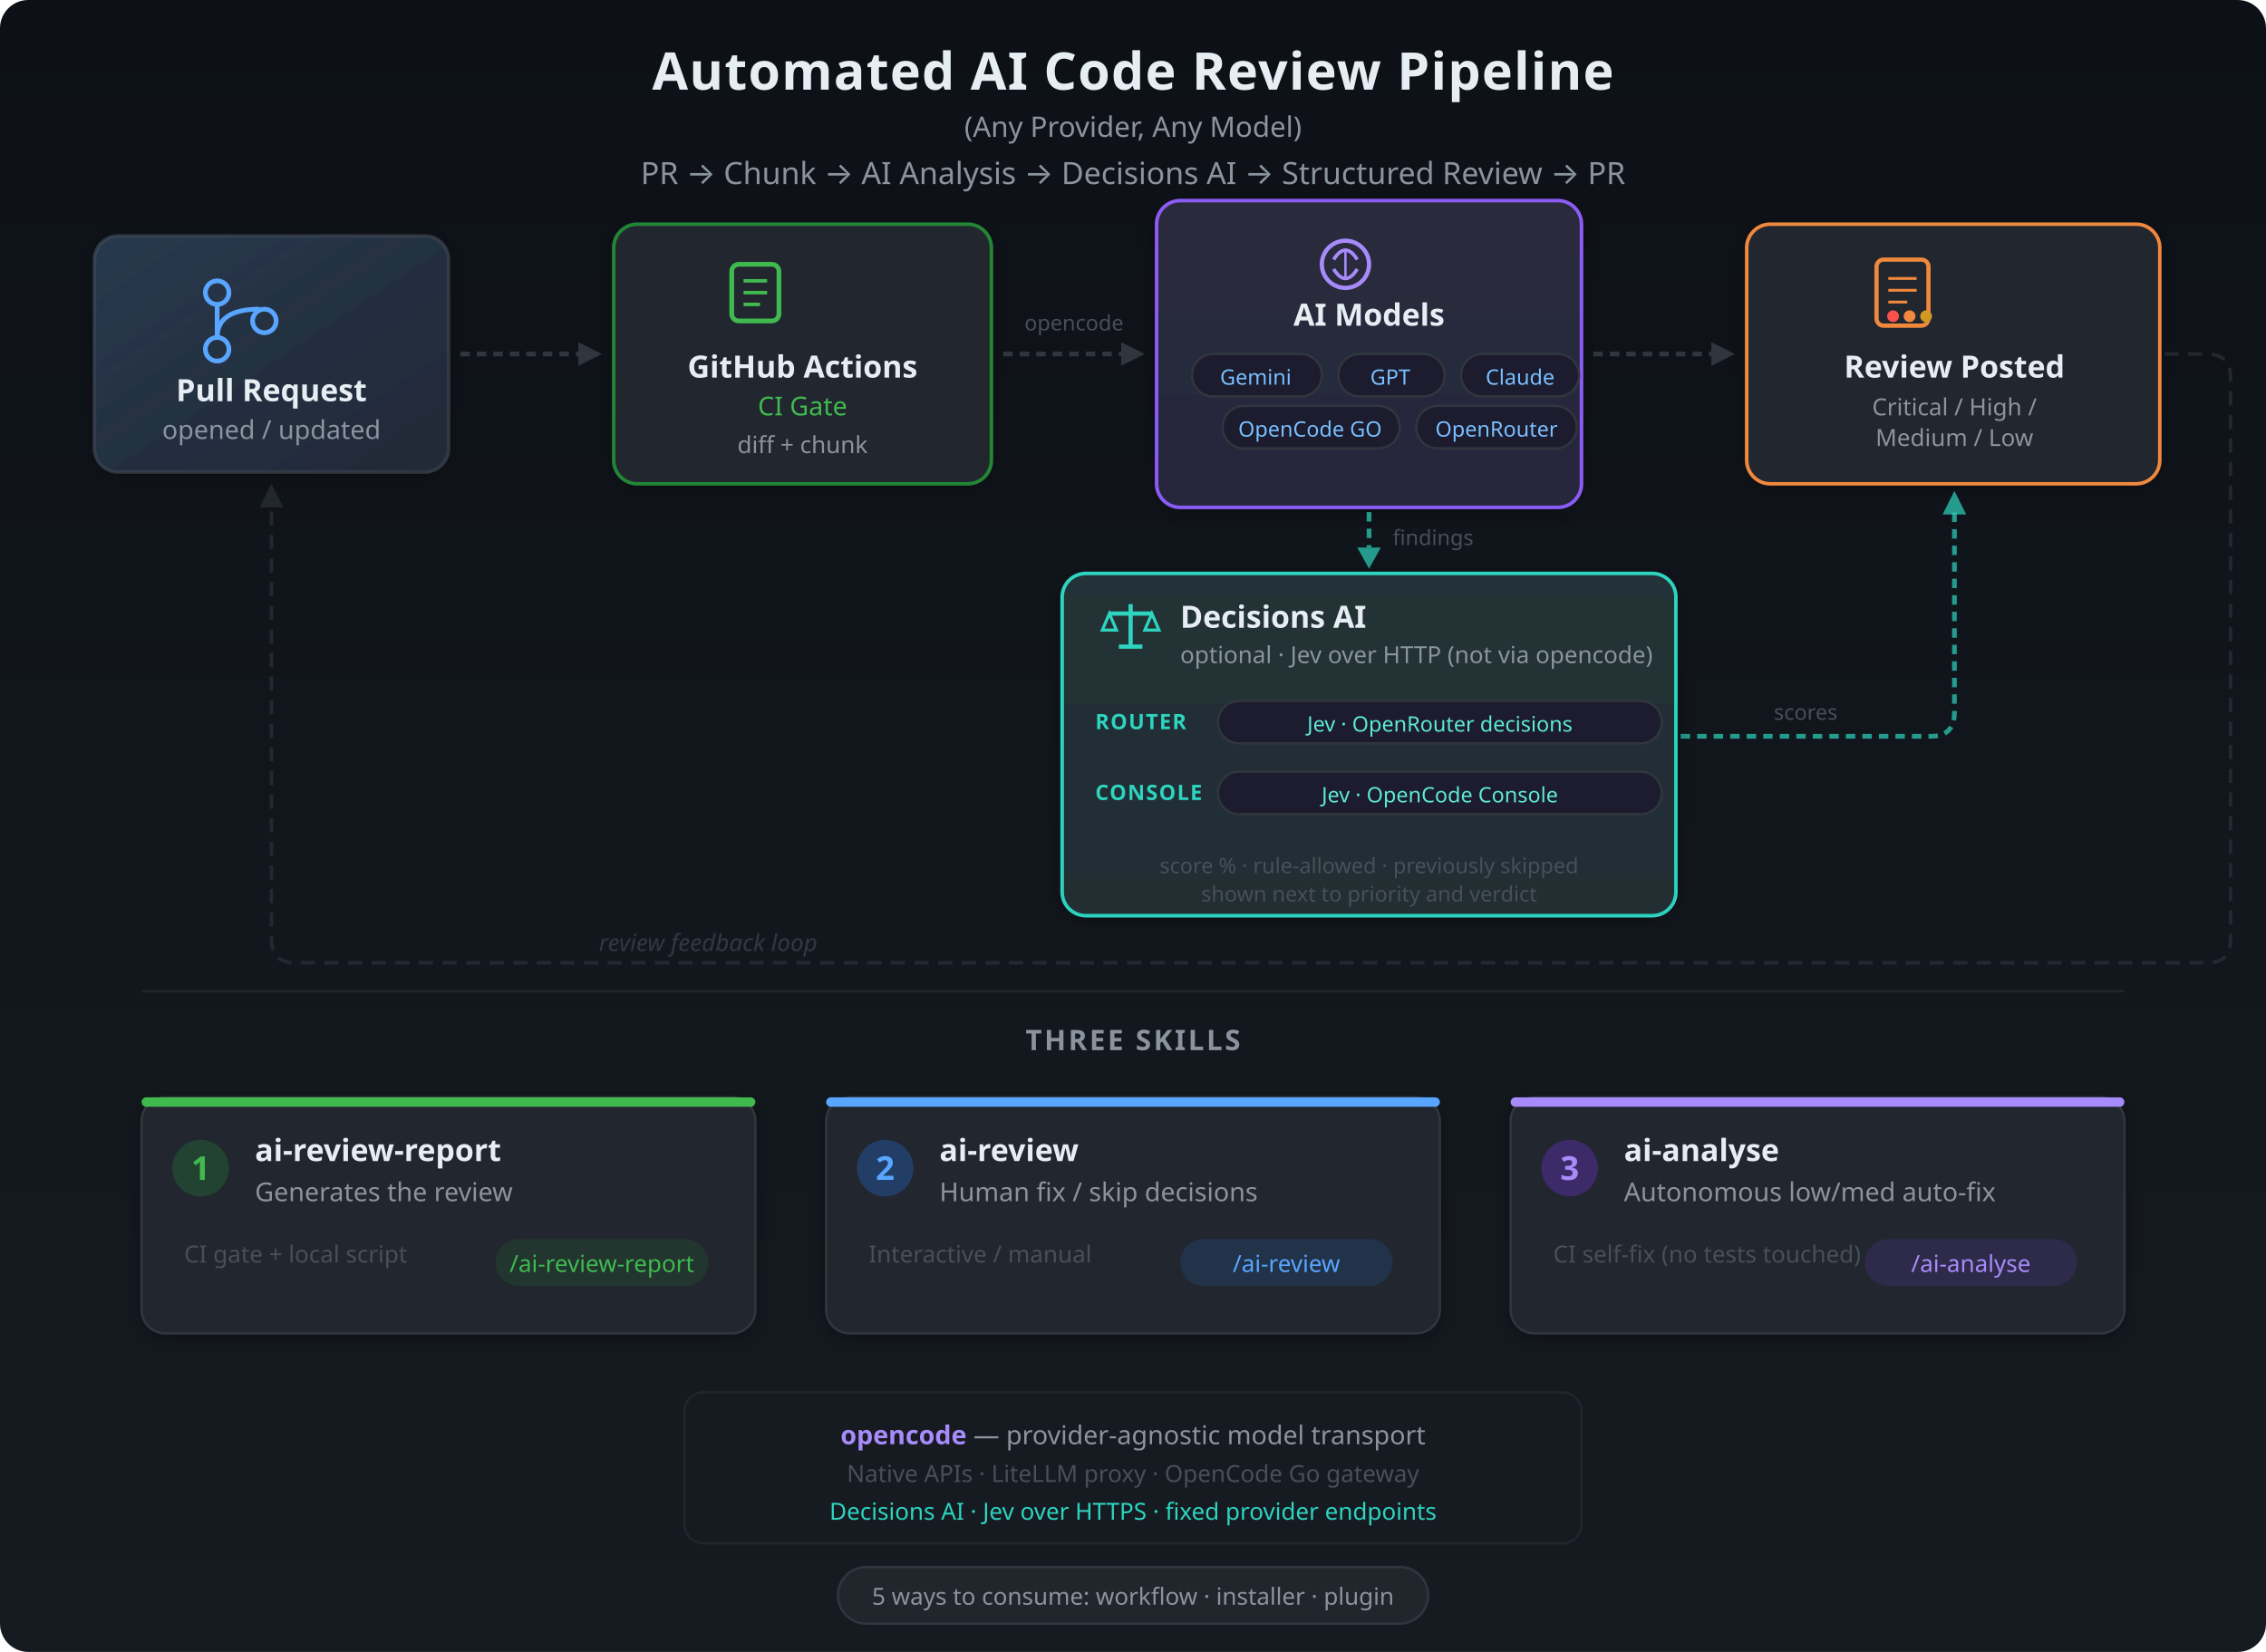
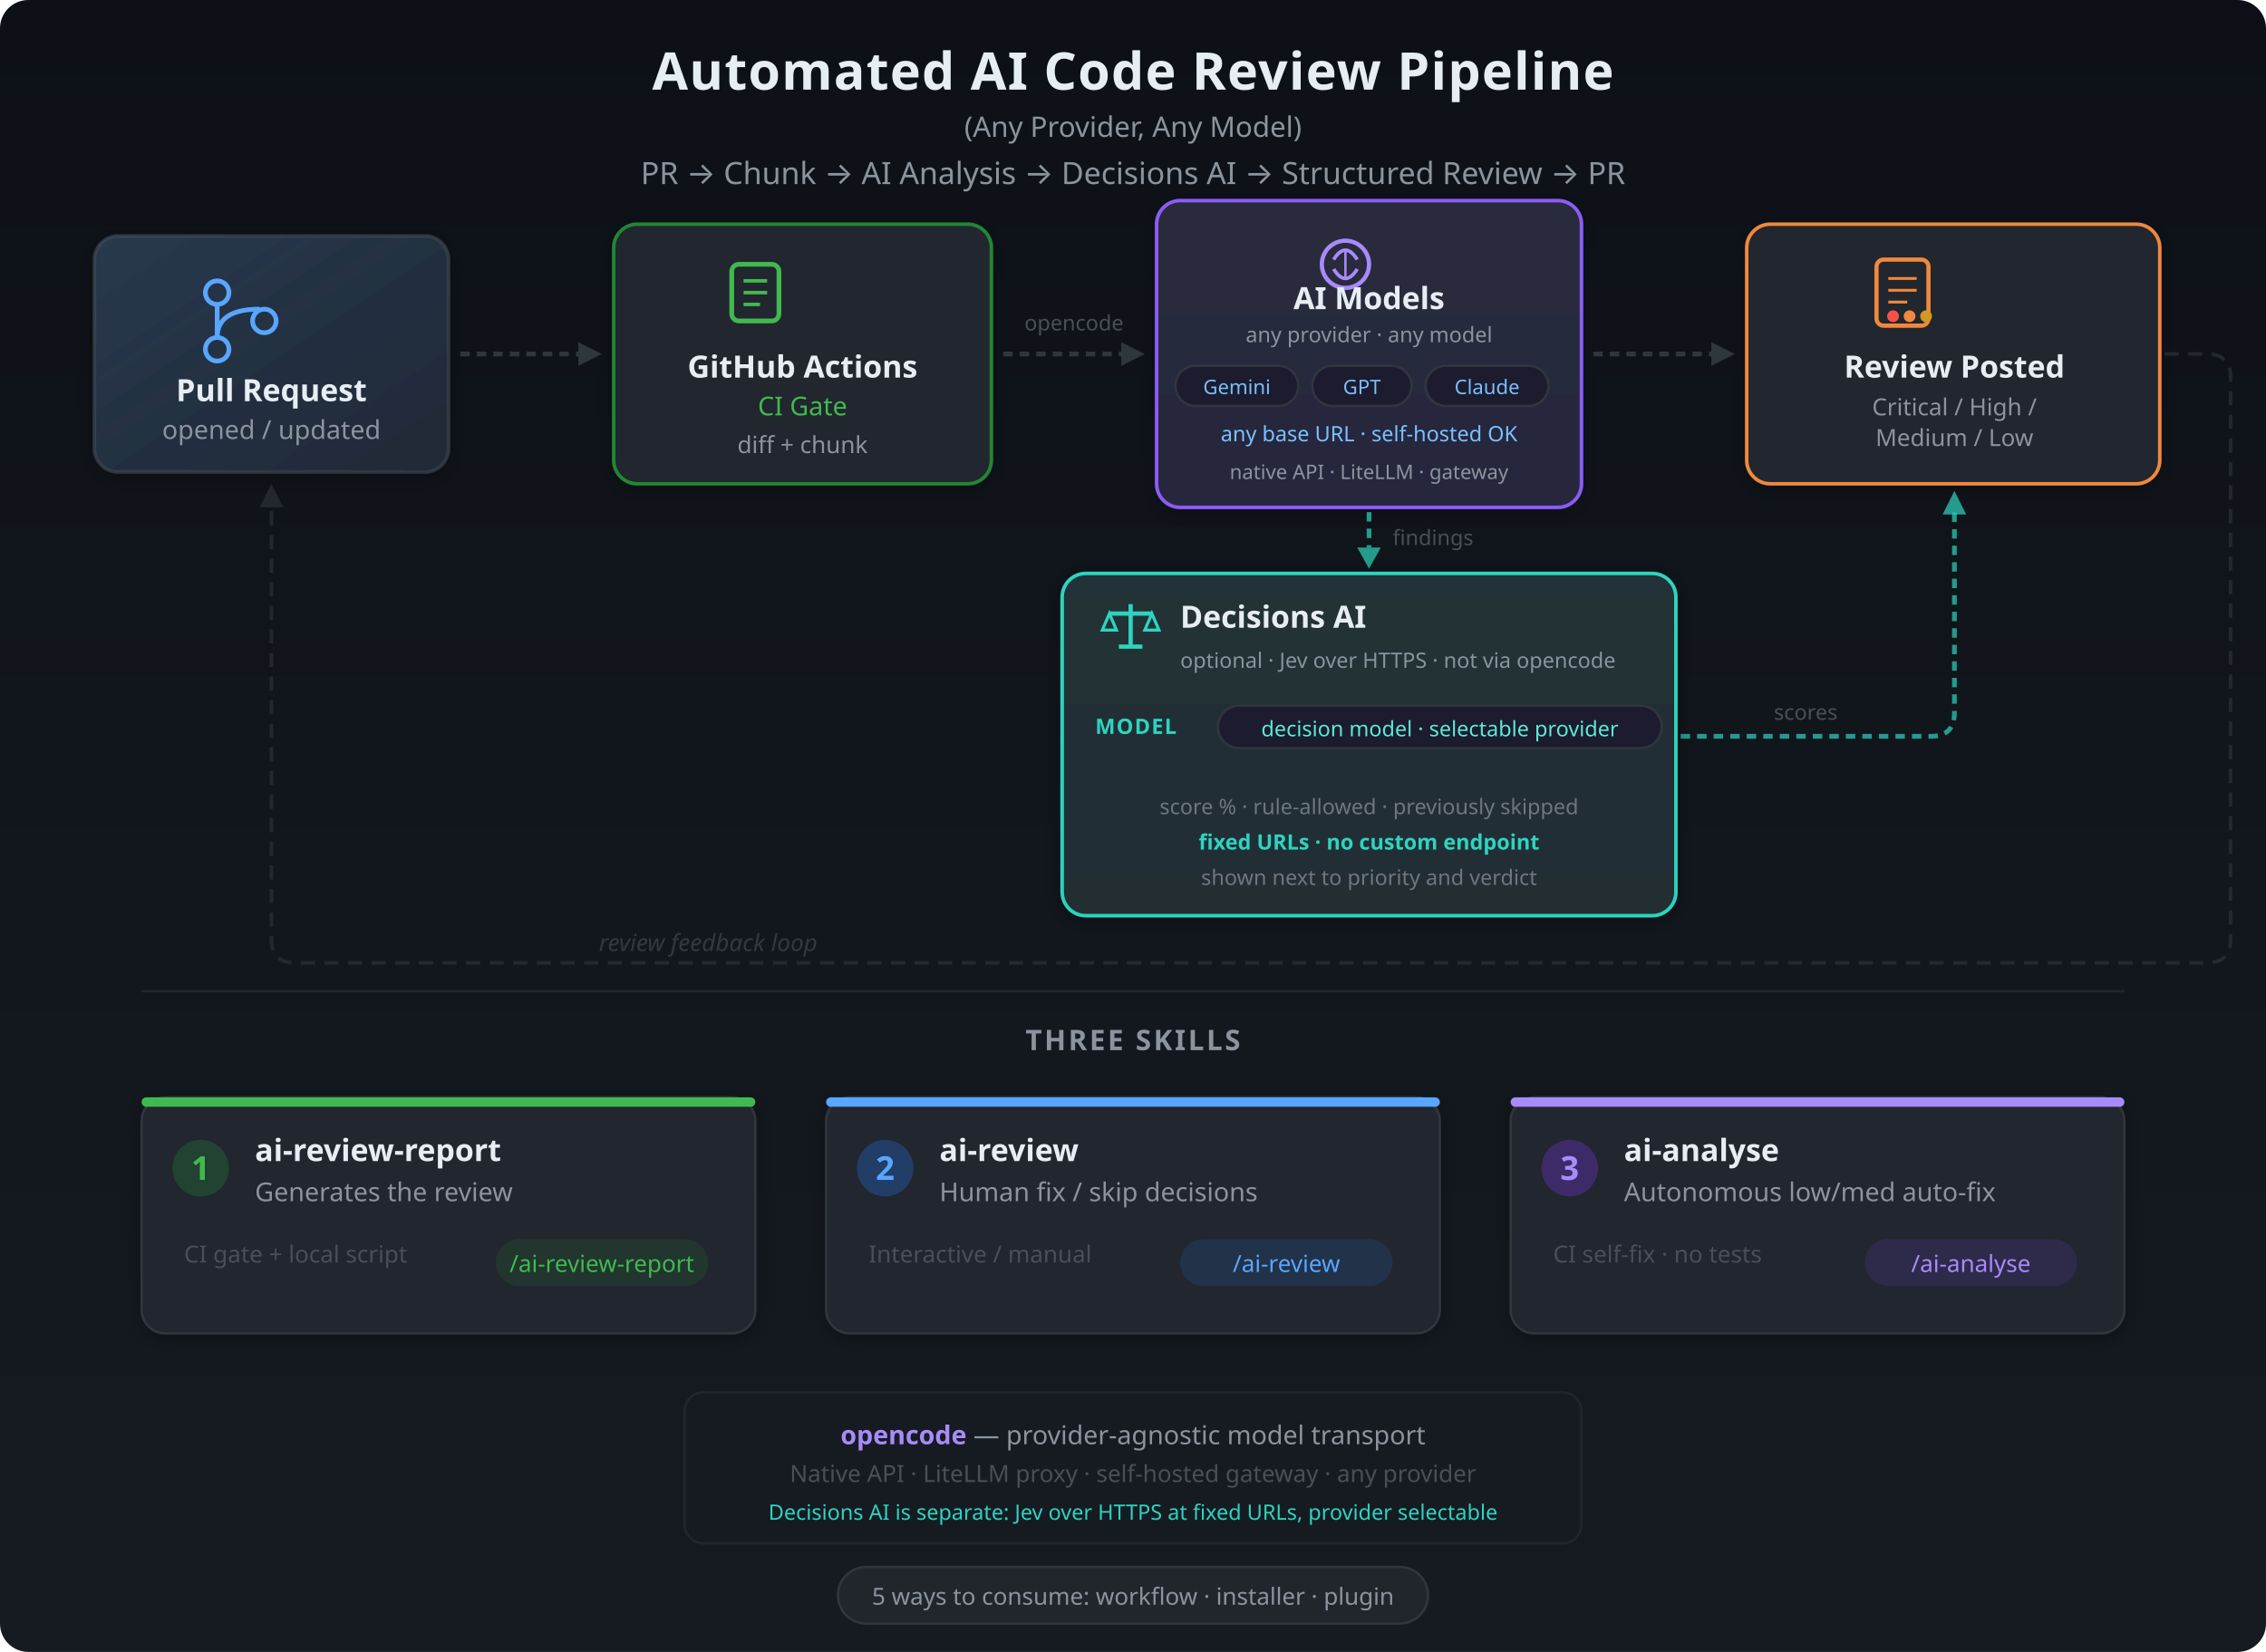
<svg xmlns="http://www.w3.org/2000/svg" viewBox="0 0 960 700" font-family="'Segoe UI', system-ui, -apple-system, sans-serif">
  <defs>
    <linearGradient id="bg" x1="0" y1="0" x2="0" y2="1">
      <stop offset="0%" stop-color="#0d1117" />
      <stop offset="100%" stop-color="#161b22" />
    </linearGradient>
    <linearGradient id="glow-blue" x1="0" y1="0" x2="1" y2="1">
      <stop offset="0%" stop-color="#58a6ff" stop-opacity="0.15" />
      <stop offset="100%" stop-color="#1f6feb" stop-opacity="0.05" />
    </linearGradient>
    <linearGradient id="gate-grad" x1="0" y1="0" x2="0" y2="1">
      <stop offset="0%" stop-color="#238636" />
      <stop offset="100%" stop-color="#1a7f37" />
    </linearGradient>
    <linearGradient id="ai-grad" x1="0" y1="0" x2="0" y2="1">
      <stop offset="0%" stop-color="#8b5cf6" />
      <stop offset="100%" stop-color="#7c3aed" />
    </linearGradient>
    <linearGradient id="decisions-grad" x1="0" y1="0" x2="0" y2="1">
      <stop offset="0%" stop-color="#2dd4bf" />
      <stop offset="100%" stop-color="#0d9488" />
    </linearGradient>
    <linearGradient id="review-grad" x1="0" y1="0" x2="0" y2="1">
      <stop offset="0%" stop-color="#f0883e" />
      <stop offset="100%" stop-color="#d29922" />
    </linearGradient>
    <filter id="shadow" x="-5%" y="-5%" width="110%" height="120%">
      <feDropShadow dx="0" dy="2" stdDeviation="4" flood-color="#000" flood-opacity="0.3" />
    </filter>
    <filter id="glow">
      <feGaussianBlur stdDeviation="3" result="blur" />
      <feMerge>
        <feMergeNode in="blur" />
        <feMergeNode in="SourceGraphic" />
      </feMerge>
    </filter>
  </defs>
  <rect width="960" height="700" fill="url(#bg)" rx="12" />
  <text x="480" y="38" text-anchor="middle" fill="#e6edf3" font-size="22" font-weight="700" letter-spacing="0.5">Automated AI Code Review Pipeline</text>
  <text x="480" y="58" text-anchor="middle" fill="#8b949e" font-size="12">(Any Provider, Any Model)</text>
  <text x="480" y="78" text-anchor="middle" fill="#8b949e" font-size="13">PR  →  Chunk  →  AI Analysis  →  Decisions AI  →  Structured Review  →  PR</text>
  <g filter="url(#shadow)">
    <rect x="40" y="100" width="150" height="100" rx="10" fill="#21262d" stroke="#30363d" stroke-width="1.5" />
    <rect x="40" y="100" width="150" height="100" rx="10" fill="url(#glow-blue)" />
    <g transform="translate(82, 118)">
      <circle cx="10" cy="6" r="5" fill="none" stroke="#58a6ff" stroke-width="2" />
      <circle cx="10" cy="30" r="5" fill="none" stroke="#58a6ff" stroke-width="2" />
      <circle cx="30" cy="18" r="5" fill="none" stroke="#58a6ff" stroke-width="2" />
      <line x1="10" y1="11" x2="10" y2="25" stroke="#58a6ff" stroke-width="2" />
      <path d="M28 13 Q10 13 10 25" fill="none" stroke="#58a6ff" stroke-width="2" />
    </g>
    <text x="115" y="170" text-anchor="middle" fill="#e6edf3" font-size="13" font-weight="600">Pull Request</text>
    <text x="115" y="186" text-anchor="middle" fill="#8b949e" font-size="11">opened / updated</text>
  </g>
  <g>
    <line x1="195" y1="150" x2="245" y2="150" stroke="#30363d" stroke-width="2" stroke-dasharray="4,3" />
    <polygon points="245,145 255,150 245,155" fill="#30363d" />
  </g>
  <g filter="url(#shadow)">
    <rect x="260" y="95" width="160" height="110" rx="10" fill="#21262d" stroke="#238636" stroke-width="1.5" />
    <g transform="translate(310, 112)">
      <rect x="0" y="0" width="20" height="24" rx="3" fill="none" stroke="#3fb950" stroke-width="2" />
      <line x1="5" y1="7" x2="15" y2="7" stroke="#3fb950" stroke-width="1.5" />
      <line x1="5" y1="12" x2="15" y2="12" stroke="#3fb950" stroke-width="1.5" />
      <line x1="5" y1="17" x2="12" y2="17" stroke="#3fb950" stroke-width="1.5" />
    </g>
    <text x="340" y="160" text-anchor="middle" fill="#e6edf3" font-size="13" font-weight="600">GitHub Actions</text>
    <text x="340" y="176" text-anchor="middle" fill="#3fb950" font-size="11" font-weight="500">CI Gate</text>
    <text x="340" y="192" text-anchor="middle" fill="#8b949e" font-size="10">diff + chunk</text>
  </g>
  <g>
    <line x1="425" y1="150" x2="475" y2="150" stroke="#30363d" stroke-width="2" stroke-dasharray="4,3" />
    <polygon points="475,145 485,150 475,155" fill="#30363d" />
    <text x="455" y="140" text-anchor="middle" fill="#484f58" font-size="9">opencode</text>
  </g>
  <g filter="url(#shadow)">
    <rect x="490" y="85" width="180" height="130" rx="10" fill="#21262d" stroke="#8b5cf6" stroke-width="1.5" />
    <rect x="490" y="85" width="180" height="130" rx="10" fill="url(#ai-grad)" opacity="0.08" />
    <g transform="translate(555, 100)">
      <circle cx="15" cy="12" r="10" fill="none" stroke="#a78bfa" stroke-width="1.8" />
      <path d="M10 10 Q15 2 20 10" fill="none" stroke="#a78bfa" stroke-width="1.5" />
      <path d="M10 14 Q15 22 20 14" fill="none" stroke="#a78bfa" stroke-width="1.5" />
      <line x1="15" y1="6" x2="15" y2="18" stroke="#a78bfa" stroke-width="1" />
    </g>
-     <text x="580" y="138" text-anchor="middle" fill="#e6edf3" font-size="13" font-weight="600">AI Models</text>
-     <g transform="translate(505, 150)">
-       <rect x="0" y="0" width="55" height="18" rx="9" fill="#1a1a2e" stroke="#30363d" stroke-width="1" />
-       <text x="27" y="13" text-anchor="middle" fill="#79c0ff" font-size="9">Gemini</text>
-       <rect x="62" y="0" width="45" height="18" rx="9" fill="#1a1a2e" stroke="#30363d" stroke-width="1" />
-       <text x="84" y="13" text-anchor="middle" fill="#79c0ff" font-size="9">GPT</text>
-       <rect x="114" y="0" width="50" height="18" rx="9" fill="#1a1a2e" stroke="#30363d" stroke-width="1" />
-       <text x="139" y="13" text-anchor="middle" fill="#79c0ff" font-size="9">Claude</text>
-     </g>
-     <g transform="translate(518, 172)">
-       <rect x="0" y="0" width="75" height="18" rx="9" fill="#1a1a2e" stroke="#30363d" stroke-width="1" />
-       <text x="37" y="13" text-anchor="middle" fill="#79c0ff" font-size="9">OpenCode GO</text>
-       <rect x="82" y="0" width="68" height="18" rx="9" fill="#1a1a2e" stroke="#30363d" stroke-width="1" />
-       <text x="116" y="13" text-anchor="middle" fill="#79c0ff" font-size="9">OpenRouter</text>
-     </g>
+     <text x="580" y="131" text-anchor="middle" fill="#e6edf3" font-size="13" font-weight="600">AI Models</text>
+     <text x="580" y="145" text-anchor="middle" fill="#8b949e" font-size="9">any provider · any model</text>
+     <g transform="translate(498, 155)">
+       <rect x="0" y="0" width="52" height="17" rx="8.5" fill="#1a1a2e" stroke="#30363d" stroke-width="1" />
+       <text x="26" y="12" text-anchor="middle" fill="#79c0ff" font-size="8.5">Gemini</text>
+       <rect x="58" y="0" width="42" height="17" rx="8.5" fill="#1a1a2e" stroke="#30363d" stroke-width="1" />
+       <text x="79" y="12" text-anchor="middle" fill="#79c0ff" font-size="8.5">GPT</text>
+       <rect x="106" y="0" width="52" height="17" rx="8.5" fill="#1a1a2e" stroke="#30363d" stroke-width="1" />
+       <text x="132" y="12" text-anchor="middle" fill="#79c0ff" font-size="8.5">Claude</text>
+     </g>
+     <text x="580" y="187" text-anchor="middle" fill="#79c0ff" font-size="9">any base URL · self-hosted OK</text>
+     <text x="580" y="203" text-anchor="middle" fill="#8b949e" font-size="8.5">native API · LiteLLM · gateway</text>
  </g>
  <g>
    <line x1="675" y1="150" x2="725" y2="150" stroke="#30363d" stroke-width="2" stroke-dasharray="4,3" />
    <polygon points="725,145 735,150 725,155" fill="#30363d" />
  </g>
  <g filter="url(#shadow)">
    <rect x="740" y="95" width="175" height="110" rx="10" fill="#21262d" stroke="#f0883e" stroke-width="1.5" />
    <g transform="translate(795, 110)">
      <rect x="0" y="0" width="22" height="28" rx="3" fill="none" stroke="#f0883e" stroke-width="1.8" />
      <line x1="5" y1="8" x2="17" y2="8" stroke="#f0883e" stroke-width="1.2" />
      <line x1="5" y1="13" x2="17" y2="13" stroke="#f0883e" stroke-width="1.2" />
      <line x1="5" y1="18" x2="13" y2="18" stroke="#f0883e" stroke-width="1.2" />
      <circle cx="7" cy="24" r="2.5" fill="#f85149" />
      <circle cx="14" cy="24" r="2.5" fill="#f0883e" />
      <circle cx="21" cy="24" r="2.5" fill="#d29922" />
    </g>
    <text x="828" y="160" text-anchor="middle" fill="#e6edf3" font-size="13" font-weight="600">Review Posted</text>
    <text x="828" y="176" text-anchor="middle" fill="#8b949e" font-size="10">Critical / High /</text>
    <text x="828" y="189" text-anchor="middle" fill="#8b949e" font-size="10">Medium / Low</text>
  </g>
  <g>
    <line x1="580" y1="217" x2="580" y2="232" stroke="#2dd4bf" stroke-width="2" stroke-dasharray="4,3" opacity="0.7" />
    <polygon points="575,232 580,241 585,232" fill="#2dd4bf" opacity="0.7" />
    <text x="590" y="231" fill="#484f58" font-size="9">findings</text>
  </g>
  <g>
    <path d="M712 312 L818 312 Q828 312 828 302 L828 216" fill="none" stroke="#2dd4bf" stroke-width="2" stroke-dasharray="4,3" opacity="0.7" />
    <polygon points="823,218 828,208 833,218" fill="#2dd4bf" opacity="0.7" />
    <text x="765" y="305" text-anchor="middle" fill="#484f58" font-size="9">scores</text>
  </g>
  <g filter="url(#shadow)">
    <rect x="450" y="243" width="260" height="145" rx="10" fill="#21262d" stroke="#2dd4bf" stroke-width="1.5" />
    <rect x="450" y="243" width="260" height="145" rx="10" fill="url(#decisions-grad)" opacity="0.07" />
    <g transform="translate(468, 254)">
      <line x1="11" y1="2" x2="11" y2="20" stroke="#2dd4bf" stroke-width="1.8" />
      <line x1="2" y1="6" x2="20" y2="6" stroke="#2dd4bf" stroke-width="1.8" />
      <path d="M2 6 L-1 13 L5 13 Z" fill="none" stroke="#2dd4bf" stroke-width="1.3" />
      <path d="M20 6 L17 13 L23 13 Z" fill="none" stroke="#2dd4bf" stroke-width="1.3" />
      <line x1="6" y1="20" x2="16" y2="20" stroke="#2dd4bf" stroke-width="1.8" />
    </g>
    <text x="500" y="266" fill="#e6edf3" font-size="13" font-weight="600">Decisions AI</text>
-     <text x="500" y="281" fill="#8b949e" font-size="10">optional · Jev over HTTP (not via opencode)</text>
-     <text x="464" y="309" fill="#2dd4bf" font-size="9" font-weight="600" letter-spacing="0.5">ROUTER</text>
-     <rect x="516" y="297" width="188" height="18" rx="9" fill="#1a1a2e" stroke="#30363d" stroke-width="1" />
-     <text x="610" y="310" text-anchor="middle" fill="#5eead4" font-size="9">Jev · OpenRouter decisions</text>
-     <text x="464" y="339" fill="#2dd4bf" font-size="9" font-weight="600" letter-spacing="0.5">CONSOLE</text>
-     <rect x="516" y="327" width="188" height="18" rx="9" fill="#1a1a2e" stroke="#30363d" stroke-width="1" />
-     <text x="610" y="340" text-anchor="middle" fill="#5eead4" font-size="9">Jev · OpenCode Console</text>
-     <text x="580" y="370" text-anchor="middle" fill="#484f58" font-size="9">score % · rule-allowed · previously skipped</text>
-     <text x="580" y="382" text-anchor="middle" fill="#484f58" font-size="9">shown next to priority and verdict</text>
+     <text x="500" y="283" fill="#8b949e" font-size="9">optional · Jev over HTTPS · not via opencode</text>
+     <text x="464" y="311" fill="#2dd4bf" font-size="9" font-weight="600" letter-spacing="0.5">MODEL</text>
+     <rect x="516" y="299" width="188" height="18" rx="9" fill="#1a1a2e" stroke="#30363d" stroke-width="1" />
+     <text x="610" y="312" text-anchor="middle" fill="#5eead4" font-size="9">decision model · selectable provider</text>
+     <text x="580" y="345" text-anchor="middle" fill="#6e7681" font-size="9">score % · rule-allowed · previously skipped</text>
+     <text x="580" y="360" text-anchor="middle" fill="#2dd4bf" font-size="9" font-weight="600">fixed URLs · no custom endpoint</text>
+     <text x="580" y="375" text-anchor="middle" fill="#6e7681" font-size="9">shown next to priority and verdict</text>
  </g>
  <g opacity="0.6">
    <path d="M917 150 L935 150 Q945 150 945 160 L945 398 Q945 408 935 408 L125 408 Q115 408 115 398 L115 212" fill="none" stroke="#30363d" stroke-width="1.5" stroke-dasharray="6,4" />
    <polygon points="110,215 115,205 120,215" fill="#30363d" />
    <text x="300" y="403" text-anchor="middle" fill="#484f58" font-size="10" font-style="italic">review feedback loop</text>
  </g>
  <g transform="translate(0, 170)">
    <line x1="60" y1="250" x2="900" y2="250" stroke="#21262d" stroke-width="1" />
    <text x="480" y="275" text-anchor="middle" fill="#8b949e" font-size="12" font-weight="600" letter-spacing="1">THREE SKILLS</text>
    <g filter="url(#shadow)">
      <rect x="60" y="295" width="260" height="100" rx="10" fill="#21262d" stroke="#30363d" stroke-width="1" />
      <rect x="60" y="295" width="260" height="4" rx="2" fill="#3fb950" />
      <circle cx="85" cy="325" r="12" fill="#238636" opacity="0.3" />
      <text x="85" y="330" text-anchor="middle" fill="#3fb950" font-size="14" font-weight="700">1</text>
      <text x="108" y="322" fill="#e6edf3" font-size="13" font-weight="600">ai-review-report</text>
      <text x="108" y="339" fill="#8b949e" font-size="11">Generates the review</text>
      <text x="78" y="365" fill="#484f58" font-size="10">CI gate + local script</text>
      <rect x="210" y="355" width="90" height="20" rx="10" fill="#238636" opacity="0.15" />
      <text x="255" y="369" text-anchor="middle" fill="#3fb950" font-size="10" font-weight="500">/ai-review-report</text>
    </g>
    <g filter="url(#shadow)">
      <rect x="350" y="295" width="260" height="100" rx="10" fill="#21262d" stroke="#30363d" stroke-width="1" />
      <rect x="350" y="295" width="260" height="4" rx="2" fill="#58a6ff" />
      <circle cx="375" cy="325" r="12" fill="#1f6feb" opacity="0.3" />
      <text x="375" y="330" text-anchor="middle" fill="#58a6ff" font-size="14" font-weight="700">2</text>
      <text x="398" y="322" fill="#e6edf3" font-size="13" font-weight="600">ai-review</text>
      <text x="398" y="339" fill="#8b949e" font-size="11">Human fix / skip decisions</text>
      <text x="368" y="365" fill="#484f58" font-size="10">Interactive / manual</text>
      <rect x="500" y="355" width="90" height="20" rx="10" fill="#1f6feb" opacity="0.15" />
      <text x="545" y="369" text-anchor="middle" fill="#58a6ff" font-size="10" font-weight="500">/ai-review</text>
    </g>
    <g filter="url(#shadow)">
      <rect x="640" y="295" width="260" height="100" rx="10" fill="#21262d" stroke="#30363d" stroke-width="1" />
      <rect x="640" y="295" width="260" height="4" rx="2" fill="#a78bfa" />
      <circle cx="665" cy="325" r="12" fill="#7c3aed" opacity="0.3" />
      <text x="665" y="330" text-anchor="middle" fill="#a78bfa" font-size="14" font-weight="700">3</text>
      <text x="688" y="322" fill="#e6edf3" font-size="13" font-weight="600">ai-analyse</text>
      <text x="688" y="339" fill="#8b949e" font-size="11">Autonomous low/med auto-fix</text>
-       <text x="658" y="365" fill="#484f58" font-size="10">CI self-fix (no tests touched)</text>
+       <text x="658" y="365" fill="#484f58" font-size="10">CI self-fix · no tests</text>
      <rect x="790" y="355" width="90" height="20" rx="10" fill="#7c3aed" opacity="0.15" />
      <text x="835" y="369" text-anchor="middle" fill="#a78bfa" font-size="10" font-weight="500">/ai-analyse</text>
    </g>
    <g>
      <rect x="290" y="420" width="380" height="64" rx="8" fill="#161b22" stroke="#21262d" stroke-width="1" />
      <text x="480" y="442" text-anchor="middle" fill="#8b949e" font-size="11">
        <tspan fill="#a78bfa" font-weight="600">opencode</tspan> — provider-agnostic model transport
    </text>
-       <text x="480" y="458" text-anchor="middle" fill="#484f58" font-size="10">Native APIs  ·  LiteLLM proxy  ·  OpenCode Go gateway</text>
-       <text x="480" y="474" text-anchor="middle" fill="#2dd4bf" font-size="10">Decisions AI  ·  Jev over HTTPS  ·  fixed provider endpoints</text>
+       <text x="480" y="458" text-anchor="middle" fill="#484f58" font-size="10">Native API  ·  LiteLLM proxy  ·  self-hosted gateway  ·  any provider</text>
+       <text x="480" y="474" text-anchor="middle" fill="#2dd4bf" font-size="9">Decisions AI is separate: Jev over HTTPS at fixed URLs, provider selectable</text>
    </g>
    <g transform="translate(355, 494)">
      <rect x="0" y="0" width="250" height="24" rx="12" fill="#21262d" stroke="#30363d" stroke-width="1" />
      <text x="125" y="16" text-anchor="middle" fill="#8b949e" font-size="10">5 ways to consume: workflow · installer · plugin</text>
    </g>
  </g>
</svg>
